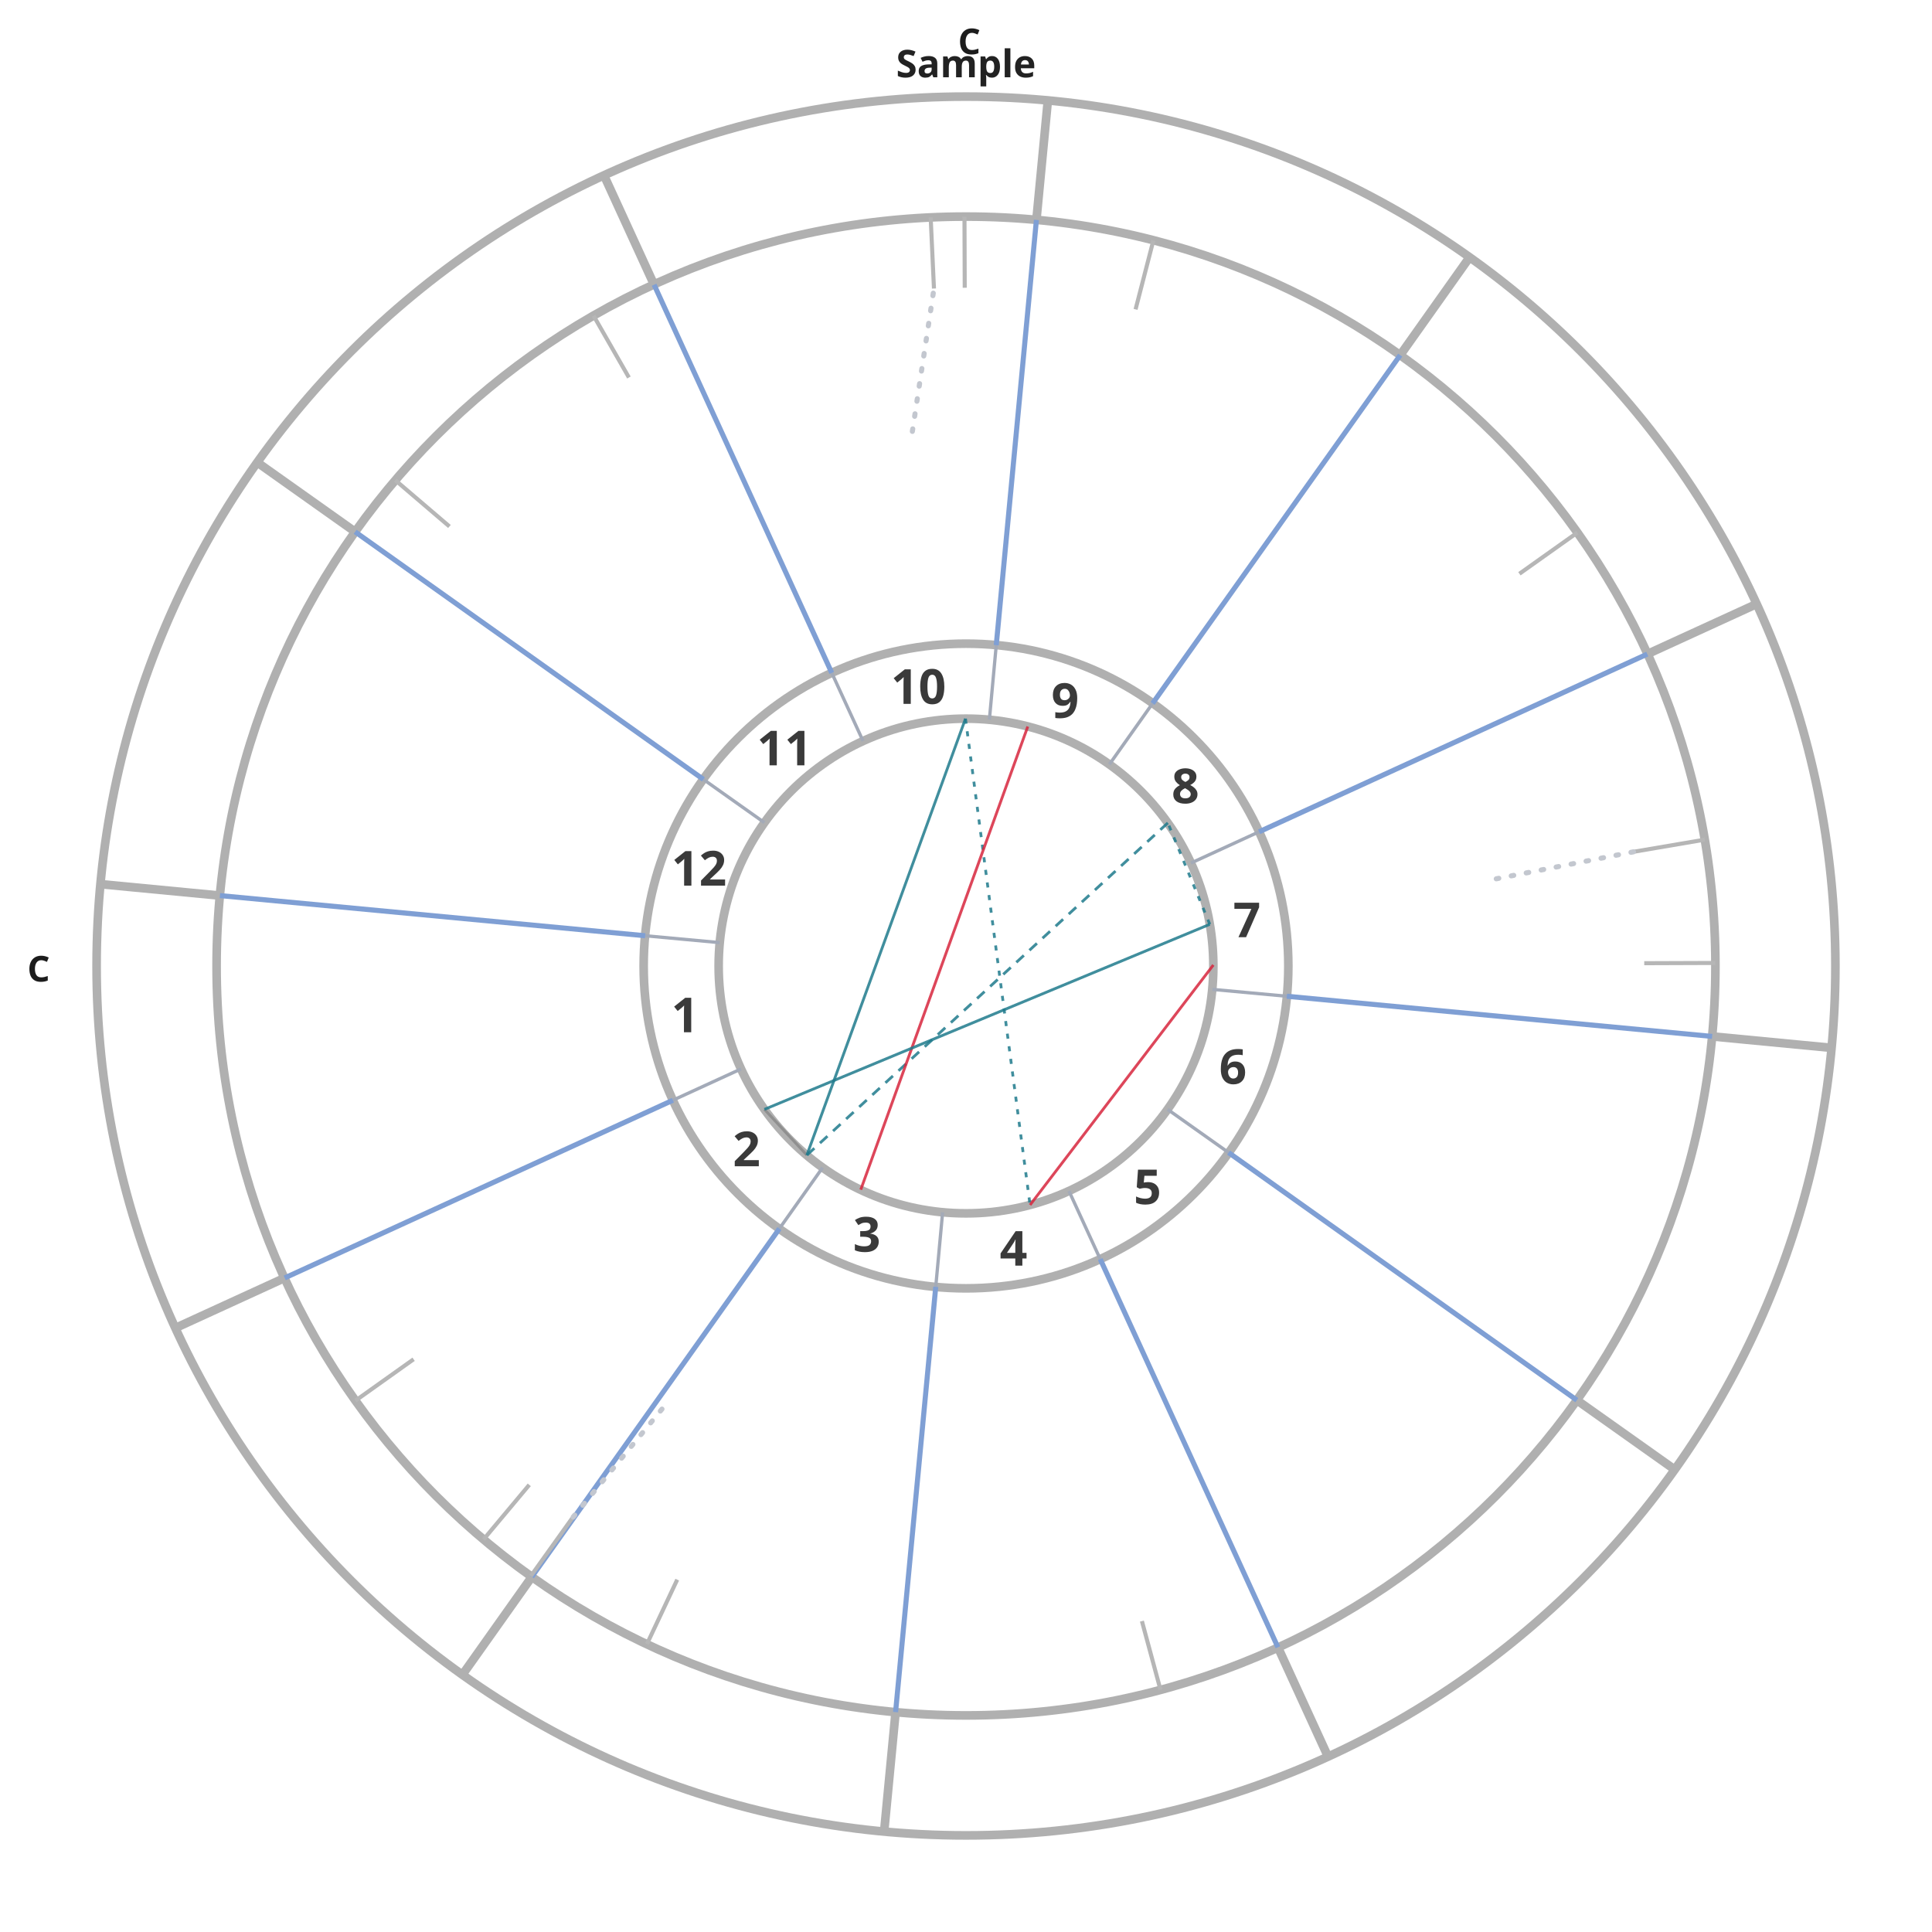
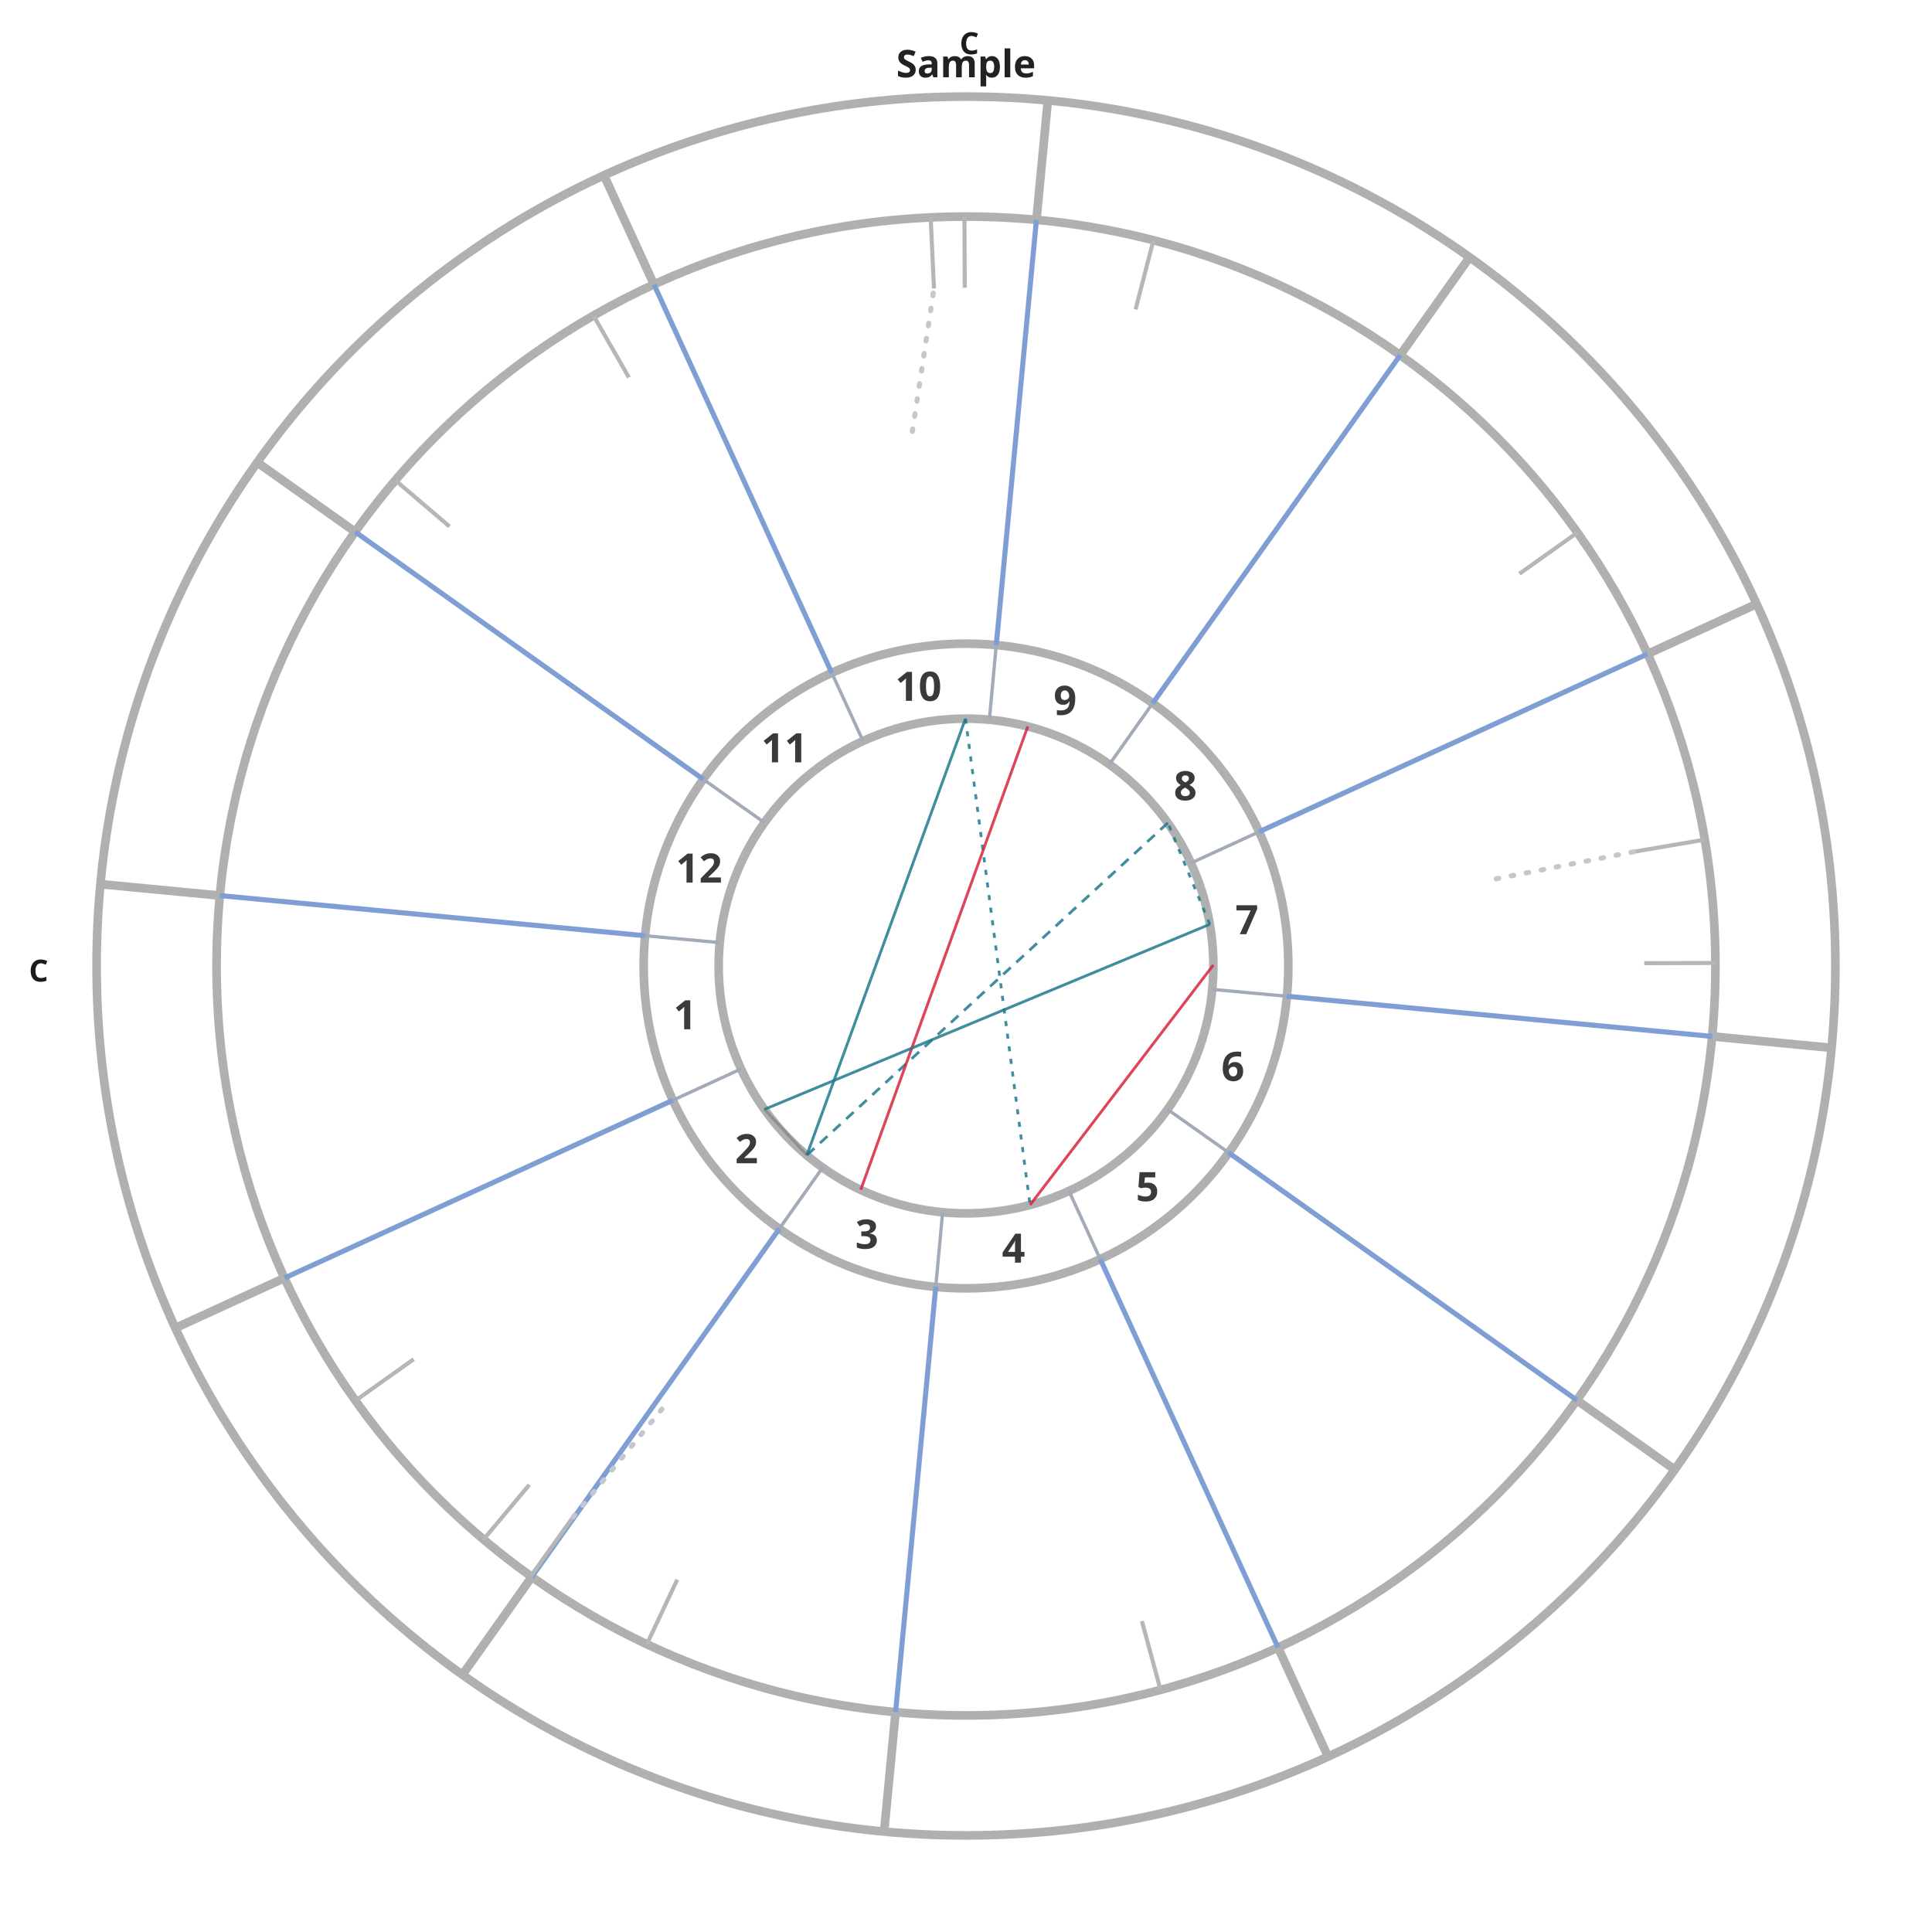
<svg xmlns="http://www.w3.org/2000/svg" viewBox="0 0 760 760" width="760" height="760" style="cursor:default" role="img" aria-label="Sample">
  <defs>
    <radialGradient id="bggrad" cx="50%" cy="40%" r="82%">
      <stop id="bs0" offset="0%" stop-color="#ffffff" />
      <stop id="bs1" offset="100%" stop-color="#ffffff" />
    </radialGradient>
    <linearGradient id="ringgrad" x1="0.05" y1="0.05" x2="0.95" y2="0.95">
      <stop id="rs0" offset="0%" stop-color="#b0b0b0" />
      <stop id="rs1" offset="50%" stop-color="#b0b0b0" />
      <stop id="rs2" offset="100%" stop-color="#b0b0b0" />
    </linearGradient>
  </defs>
-   <style>.ring{fill:none;stroke:url(#ringgrad);stroke-width:3.4}.tick{stroke:#b0b0b0;stroke-width:3.4}.sign{fill:#3a3a3a;font:600 28px "Segoe UI Symbol","Noto Sans Symbols2","Apple Symbols",system-ui,sans-serif}.cusp{stroke:#7f9fd4;stroke-width:2}.cusp-angle{stroke:#3f5f9c;stroke-width:2.4}.hdiv{stroke:#a3aab8;stroke-width:1.3}.leader{stroke:#c3c7cf;stroke-width:2;stroke-dasharray:1 5;stroke-linecap:round}.housenum{fill:#3a3a3a;font:600 19px system-ui,sans-serif}.anglelab{fill:#1c1c1c;font:800 28px system-ui,sans-serif}.ac-sm{font-size:0.5em}.pmark{stroke:#b6b6b6;stroke-width:1.6}.planet{fill:#111111;font:600 33px "Segoe UI Symbol","Noto Sans Symbols2","Apple Symbols",system-ui,sans-serif}.deg{fill:#5f5f5f;font:600 18px system-ui,sans-serif}.deg-rx{fill:#c0392b}.aspect{stroke-width:1.1;fill:none;opacity:.85}.title{fill:#222222;font:600 15px system-ui,sans-serif}</style>
+   <style>.ring{fill:none;stroke:url(#ringgrad);stroke-width:3.4}.tick{stroke:#b0b0b0;stroke-width:3.4}.sign{fill:#3a3a3a;font:600 23.94px "Segoe UI Symbol","Noto Sans Symbols2","Apple Symbols",system-ui,sans-serif}.cusp{stroke:#7f9fd4;stroke-width:2}.cusp-angle{stroke:#3f5f9c;stroke-width:2.4}.hdiv{stroke:#a3aab8;stroke-width:1.3}.leader{stroke:#c3c7cf;stroke-width:2;stroke-dasharray:1 5;stroke-linecap:round}.housenum{fill:#3a3a3a;font:600 15.96px system-ui,sans-serif}.anglelab{fill:#1c1c1c;font:800 23.94px system-ui,sans-serif}.ac-sm{font-size:0.5em}.pmark{stroke:#b6b6b6;stroke-width:1.6}.planet{fill:#111111;font:600 28.12px "Segoe UI Symbol","Noto Sans Symbols2","Apple Symbols",system-ui,sans-serif}.deg{fill:#5f5f5f;font:600 14.82px system-ui,sans-serif}.deg-rx{fill:#c0392b}.aspect{stroke-width:1.1;fill:none;opacity:.85}.title{fill:#222222;font:600 14.97px system-ui,sans-serif}.prof-band{fill:#c9962e;fill-opacity:.16;stroke:#c9962e;stroke-opacity:.85;stroke-width:2}.prof-ruler{fill:none;stroke:#c9962e;stroke-opacity:.9;stroke-width:2.4}.prof-tl{fill:#c9962e;font:800 12.75px system-ui,sans-serif}.prof-key{fill:#5f5f5f;font:600 14.82px system-ui,sans-serif}.prof-key-em{fill:#c9962e;font-weight:700}.prof-key-eyebrow{fill:#c9962e;font:800 12.15px system-ui,sans-serif;letter-spacing:1.4px}</style>
  <rect x="0" y="0" width="760" height="760" class="bg" fill="url(#bggrad)" />
  <circle cx="380.0" cy="380.0" r="342.0" class="ring" />
  <circle cx="380.0" cy="380.0" r="294.8" class="ring" />
  <circle cx="380.0" cy="380.0" r="126.8" class="ring" />
  <circle cx="380.0" cy="380.0" r="97.3" class="ring" />
  <line x1="407.7" y1="86.5" x2="412.2" y2="39.5" class="tick" />
  <text x="326.9" y="66.1" class="sign" dominant-baseline="central" text-anchor="middle" />
  <line x1="257.3" y1="112.0" x2="237.6" y2="69.0" class="tick" />
  <text x="177.0" y="134.7" class="sign" dominant-baseline="central" text-anchor="middle" />
  <line x1="139.7" y1="209.2" x2="101.2" y2="181.9" class="tick" />
  <text x="81.6" y="269.0" class="sign" dominant-baseline="central" text-anchor="middle" />
  <line x1="86.5" y1="352.3" x2="39.5" y2="347.8" class="tick" />
  <text x="66.1" y="433.1" class="sign" dominant-baseline="central" text-anchor="middle" />
  <line x1="112.0" y1="502.7" x2="69.0" y2="522.4" class="tick" />
  <text x="134.7" y="583.0" class="sign" dominant-baseline="central" text-anchor="middle" />
  <line x1="209.2" y1="620.3" x2="181.9" y2="658.8" class="tick" />
  <text x="269.0" y="678.4" class="sign" dominant-baseline="central" text-anchor="middle" />
  <line x1="352.3" y1="673.5" x2="347.8" y2="720.5" class="tick" />
  <text x="433.1" y="693.9" class="sign" dominant-baseline="central" text-anchor="middle" />
  <line x1="502.7" y1="648.0" x2="522.4" y2="691.0" class="tick" />
  <text x="583.0" y="625.3" class="sign" dominant-baseline="central" text-anchor="middle" />
  <line x1="620.3" y1="550.8" x2="658.8" y2="578.1" class="tick" />
  <text x="678.4" y="491.0" class="sign" dominant-baseline="central" text-anchor="middle" />
  <line x1="673.5" y1="407.7" x2="720.5" y2="412.2" class="tick" />
  <text x="693.9" y="326.9" class="sign" dominant-baseline="central" text-anchor="middle" />
  <line x1="648.0" y1="257.3" x2="691.0" y2="237.6" class="tick" />
  <text x="625.3" y="177.0" class="sign" dominant-baseline="central" text-anchor="middle" />
  <line x1="550.8" y1="139.7" x2="578.1" y2="101.2" class="tick" />
  <text x="491.0" y="81.6" class="sign" dominant-baseline="central" text-anchor="middle" />
  <line x1="283.1" y1="370.8" x2="253.8" y2="368.1" class="hdiv" />
  <line x1="253.8" y1="368.1" x2="86.5" y2="352.3" class="cusp" />
  <line x1="291.5" y1="420.5" x2="264.7" y2="432.8" class="hdiv" />
  <line x1="264.7" y1="432.8" x2="112.0" y2="502.7" class="cusp" />
  <line x1="323.6" y1="459.3" x2="306.6" y2="483.3" class="hdiv" />
  <line x1="306.6" y1="483.3" x2="209.2" y2="620.3" class="cusp" />
  <line x1="370.8" y1="476.9" x2="368.1" y2="506.2" class="hdiv" />
  <line x1="368.1" y1="506.2" x2="352.3" y2="673.5" class="cusp" />
  <line x1="420.5" y1="468.5" x2="432.8" y2="495.3" class="hdiv" />
  <line x1="432.8" y1="495.3" x2="502.7" y2="648.0" class="cusp" />
  <line x1="459.3" y1="436.4" x2="483.3" y2="453.4" class="hdiv" />
  <line x1="483.3" y1="453.4" x2="620.3" y2="550.8" class="cusp" />
  <line x1="476.9" y1="389.2" x2="506.2" y2="391.9" class="hdiv" />
  <line x1="506.2" y1="391.9" x2="673.5" y2="407.7" class="cusp" />
  <line x1="468.5" y1="339.5" x2="495.3" y2="327.2" class="hdiv" />
  <line x1="495.3" y1="327.2" x2="648.0" y2="257.3" class="cusp" />
  <line x1="436.4" y1="300.7" x2="453.4" y2="276.7" class="hdiv" />
  <line x1="453.4" y1="276.7" x2="550.8" y2="139.7" class="cusp" />
  <line x1="389.2" y1="283.1" x2="391.9" y2="253.8" class="hdiv" />
  <line x1="391.9" y1="253.8" x2="407.7" y2="86.5" class="cusp" />
  <line x1="339.5" y1="291.5" x2="327.2" y2="264.7" class="hdiv" />
  <line x1="327.2" y1="264.7" x2="257.3" y2="112.0" class="cusp" />
  <line x1="300.7" y1="323.6" x2="276.7" y2="306.6" class="hdiv" />
  <line x1="276.7" y1="306.6" x2="139.7" y2="209.2" class="cusp" />
  <text x="15.2" y="386.1" class="anglelab" text-anchor="middle">
    <tspan class="ac-sm">C</tspan>
  </text>
  <text x="381.3" y="21.3" class="anglelab" text-anchor="middle">
    <tspan class="ac-sm">C</tspan>
  </text>
  <line x1="379.5" y1="113.2" x2="379.4" y2="85.2" class="pmark" />
  <text x="381.1" y="130.9" class="planet" dominant-baseline="central" text-anchor="middle" />
  <text x="381.0" y="156.2" class="deg" dominant-baseline="central" text-anchor="middle" />
  <line x1="367.4" y1="113.5" x2="366.1" y2="85.5" class="pmark" />
  <line x1="358.9" y1="169.7" x2="367.4" y2="113.5" class="leader" />
  <text x="360.2" y="182.9" class="planet" dominant-baseline="central" text-anchor="middle" />
  <text x="362.7" y="208.1" class="deg" dominant-baseline="central" text-anchor="middle" />
  <line x1="247.4" y1="148.5" x2="233.5" y2="124.2" class="pmark" />
  <text x="257.6" y="163.0" class="planet" dominant-baseline="central" text-anchor="middle" />
  <text x="270.1" y="185.1" class="deg" dominant-baseline="central" text-anchor="middle" />
  <line x1="176.8" y1="207.1" x2="155.5" y2="188.9" class="pmark" />
  <text x="191.3" y="217.3" class="planet" dominant-baseline="central" text-anchor="middle" />
  <text x="210.5" y="233.9" class="deg deg-rx" dominant-baseline="central" text-anchor="middle" />
  <line x1="162.7" y1="534.7" x2="139.8" y2="551.0" class="pmark" />
  <text x="176.1" y="523.2" class="planet" dominant-baseline="central" text-anchor="middle" />
  <text x="196.9" y="508.6" class="deg" dominant-baseline="central" text-anchor="middle" />
  <line x1="208.2" y1="584.1" x2="190.2" y2="605.6" class="pmark" />
  <text x="218.4" y="569.6" class="planet" dominant-baseline="central" text-anchor="middle" />
  <text x="234.8" y="550.3" class="deg" dominant-baseline="central" text-anchor="middle" />
  <line x1="225.1" y1="597.2" x2="208.8" y2="620.0" class="pmark" />
  <line x1="260.4" y1="554.3" x2="225.1" y2="597.2" class="leader" />
  <text x="267.9" y="543.4" class="planet" dominant-baseline="central" text-anchor="middle" />
  <text x="282.3" y="522.5" class="deg" dominant-baseline="central" text-anchor="middle" />
  <line x1="266.4" y1="621.4" x2="254.5" y2="646.7" class="pmark" />
  <text x="272.5" y="604.7" class="planet" dominant-baseline="central" text-anchor="middle" />
  <text x="283.4" y="581.8" class="deg deg-rx" dominant-baseline="central" text-anchor="middle" />
  <line x1="449.2" y1="637.7" x2="456.5" y2="664.7" class="pmark" />
  <text x="443.1" y="621.0" class="planet" dominant-baseline="central" text-anchor="middle" />
  <text x="436.7" y="596.5" class="deg" dominant-baseline="central" text-anchor="middle" />
  <line x1="646.8" y1="378.9" x2="674.8" y2="378.8" class="pmark" />
  <text x="629.1" y="380.6" class="planet" dominant-baseline="central" text-anchor="middle" />
  <text x="603.8" y="380.6" class="deg deg-rx" dominant-baseline="central" text-anchor="middle" />
  <line x1="643.0" y1="335.0" x2="670.6" y2="330.3" class="pmark" />
  <line x1="588.6" y1="345.7" x2="643.0" y2="335.0" class="leader" />
  <text x="575.5" y="347.9" class="planet" dominant-baseline="central" text-anchor="middle" />
  <text x="550.5" y="352.0" class="deg deg-rx" dominant-baseline="central" text-anchor="middle" />
  <line x1="597.7" y1="225.7" x2="620.5" y2="209.5" class="pmark" />
  <text x="584.2" y="237.3" class="planet" dominant-baseline="central" text-anchor="middle" />
  <text x="563.4" y="251.8" class="deg" dominant-baseline="central" text-anchor="middle" />
  <line x1="446.7" y1="121.7" x2="453.7" y2="94.6" class="pmark" />
  <text x="443.9" y="139.2" class="planet" dominant-baseline="central" text-anchor="middle" />
  <text x="437.4" y="163.7" class="deg deg-rx" dominant-baseline="central" text-anchor="middle" />
  <line x1="317.4" y1="454.4" x2="300.7" y2="436.4" stroke="#8a8a8a" class="aspect" />
  <line x1="317.4" y1="454.4" x2="459.4" y2="323.7" stroke="#1f7a8c" class="aspect" stroke-dasharray="4 3" />
  <line x1="379.8" y1="282.7" x2="405.2" y2="474.0" stroke="#1f7a8c" class="aspect" stroke-dasharray="2 3" />
  <line x1="338.6" y1="468.0" x2="404.3" y2="285.8" stroke="#d7263d" class="aspect" />
  <line x1="300.7" y1="436.4" x2="475.9" y2="363.6" stroke="#1f7a8c" class="aspect" />
  <line x1="405.2" y1="474.0" x2="477.3" y2="379.6" stroke="#d7263d" class="aspect" />
  <line x1="475.9" y1="363.6" x2="459.4" y2="323.7" stroke="#1f7a8c" class="aspect" stroke-dasharray="2 3" />
  <line x1="317.4" y1="454.4" x2="379.8" y2="282.7" stroke="#1f7a8c" class="aspect" />
  <text x="269.5" y="398.7" class="housenum" dominant-baseline="central" text-anchor="middle">1</text>
  <text x="293.7" y="451.4" class="housenum" dominant-baseline="central" text-anchor="middle">2</text>
  <text x="341.0" y="485.0" class="housenum" dominant-baseline="central" text-anchor="middle">3</text>
  <text x="398.7" y="490.5" class="housenum" dominant-baseline="central" text-anchor="middle">4</text>
  <text x="451.4" y="466.3" class="housenum" dominant-baseline="central" text-anchor="middle">5</text>
  <text x="485.0" y="419.0" class="housenum" dominant-baseline="central" text-anchor="middle">6</text>
  <text x="490.5" y="361.3" class="housenum" dominant-baseline="central" text-anchor="middle">7</text>
  <text x="466.3" y="308.6" class="housenum" dominant-baseline="central" text-anchor="middle">8</text>
  <text x="419.0" y="275.0" class="housenum" dominant-baseline="central" text-anchor="middle">9</text>
  <text x="361.3" y="269.5" class="housenum" dominant-baseline="central" text-anchor="middle">10</text>
  <text x="308.6" y="293.7" class="housenum" dominant-baseline="central" text-anchor="middle">11</text>
  <text x="275.0" y="341.0" class="housenum" dominant-baseline="central" text-anchor="middle">12</text>
  <text x="380.0" y="30.4" class="title" text-anchor="middle">Sample</text>
</svg>
